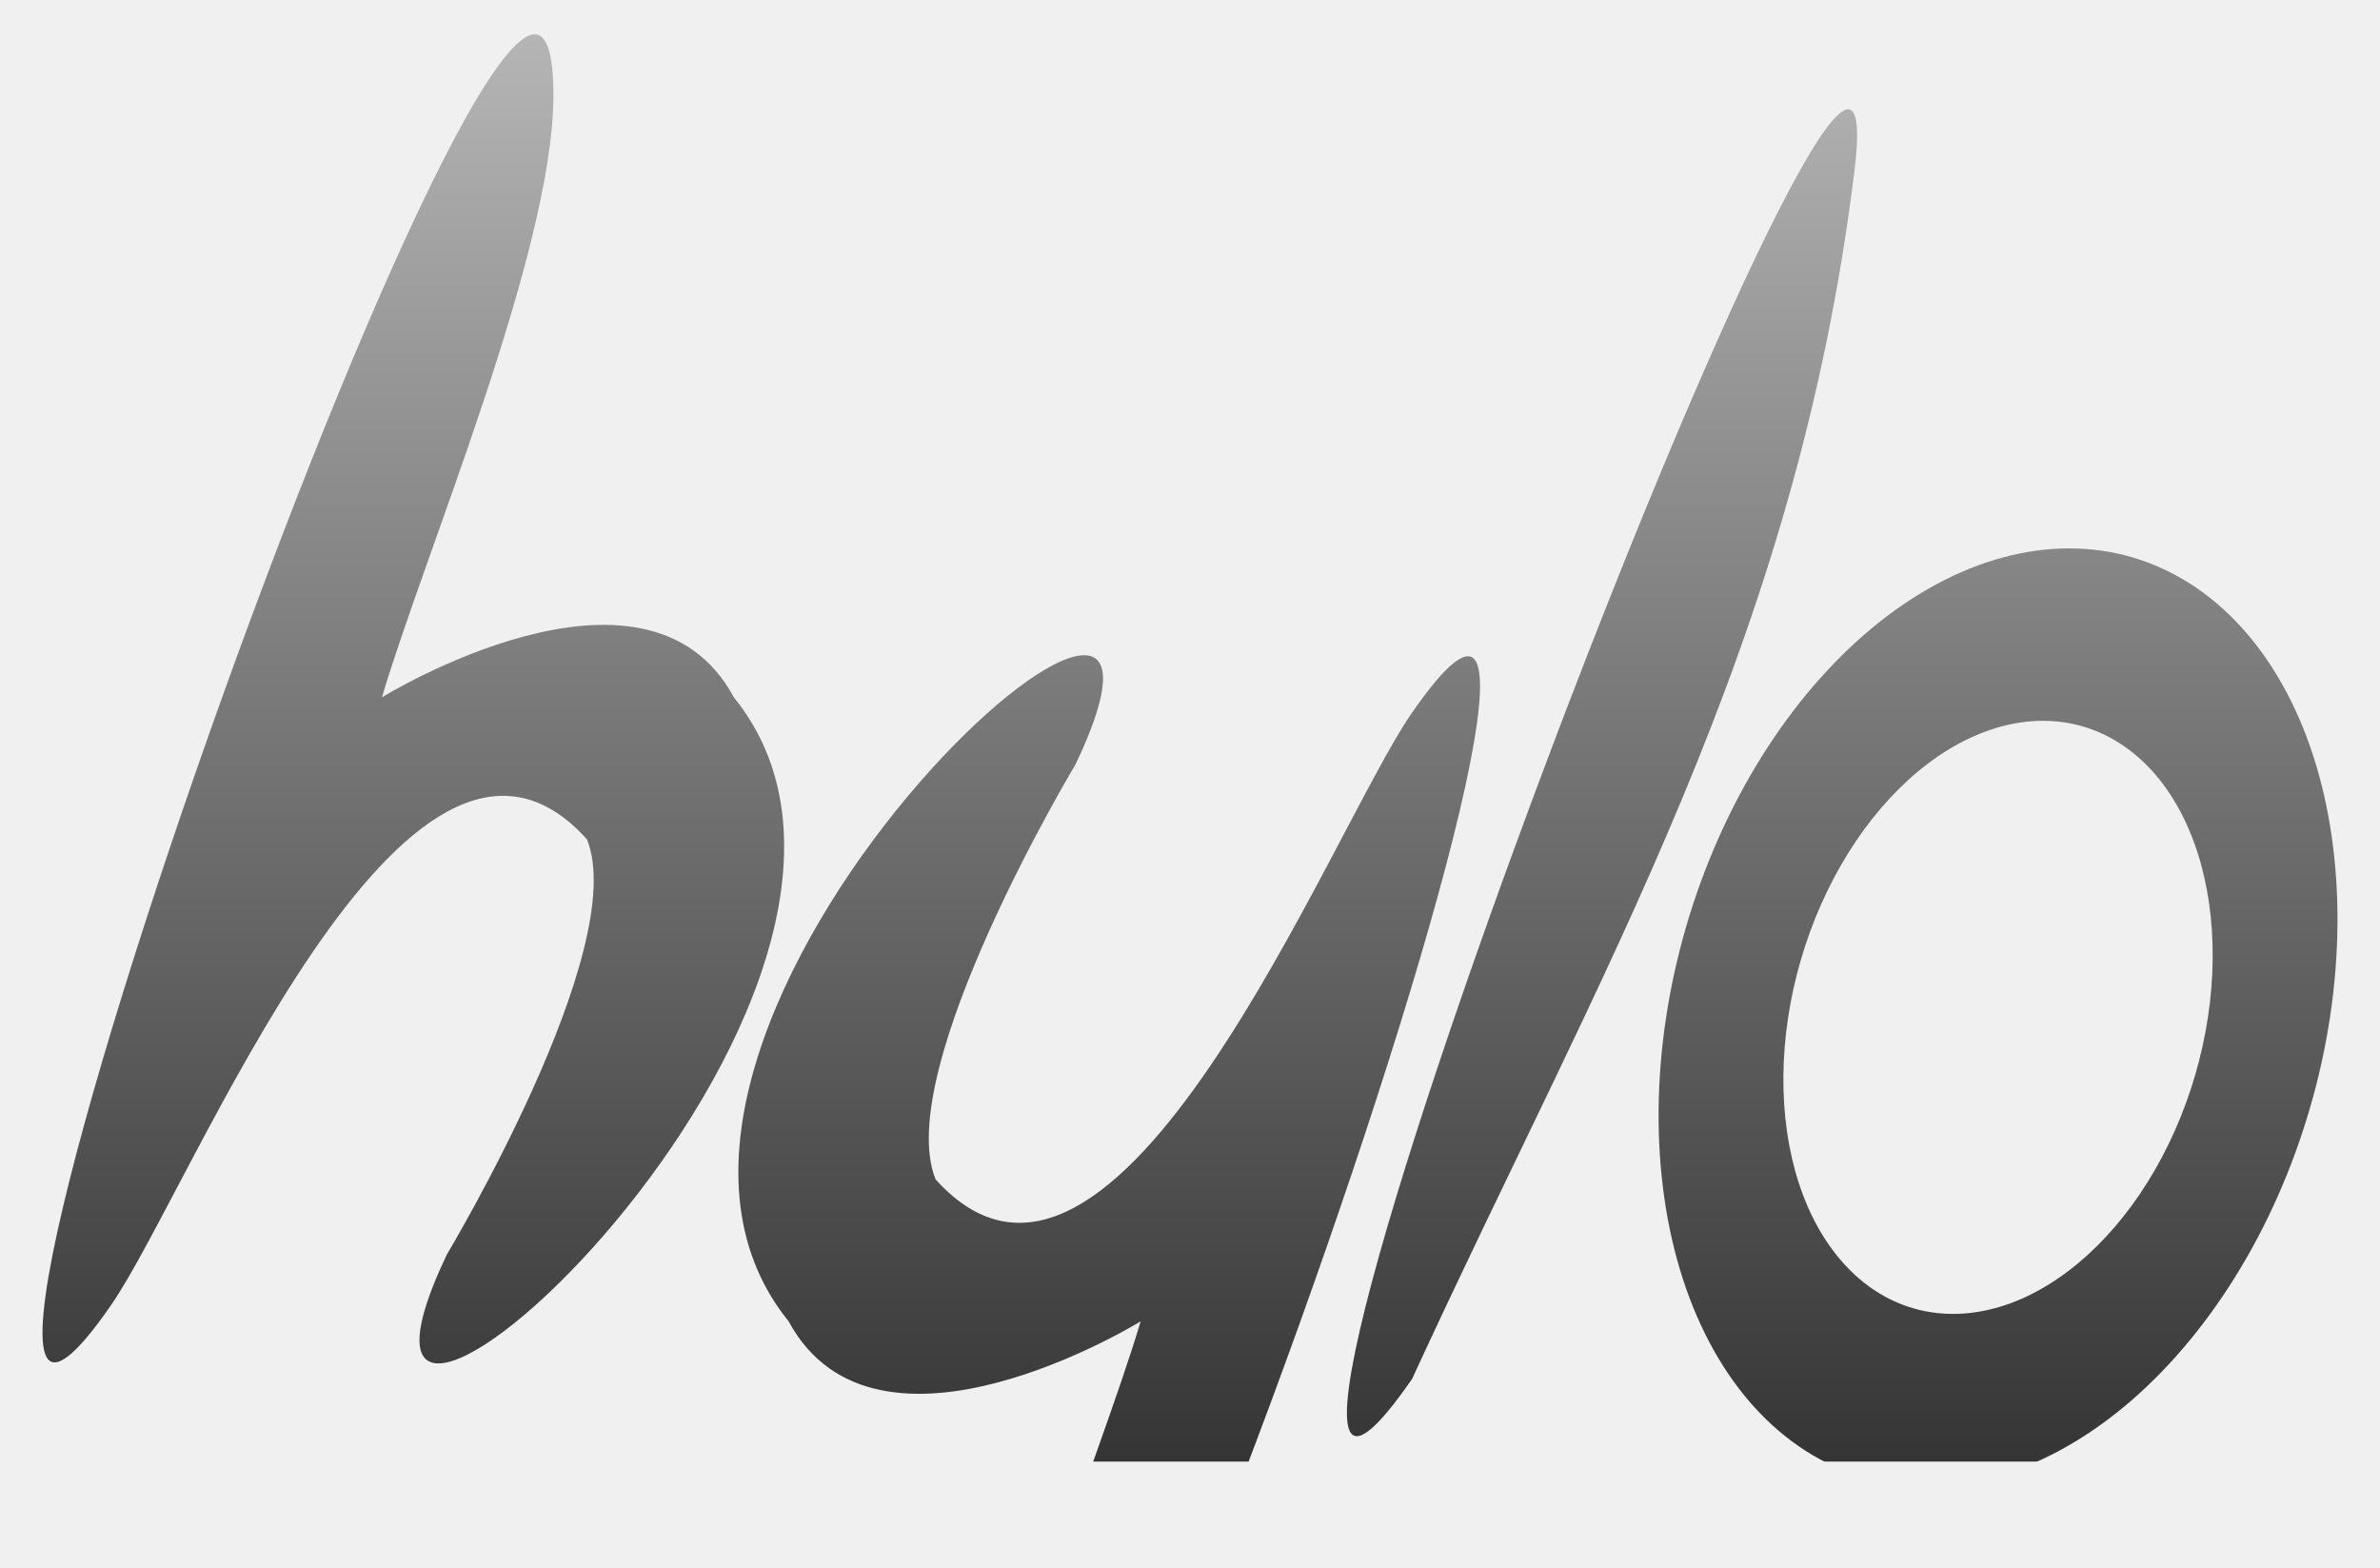
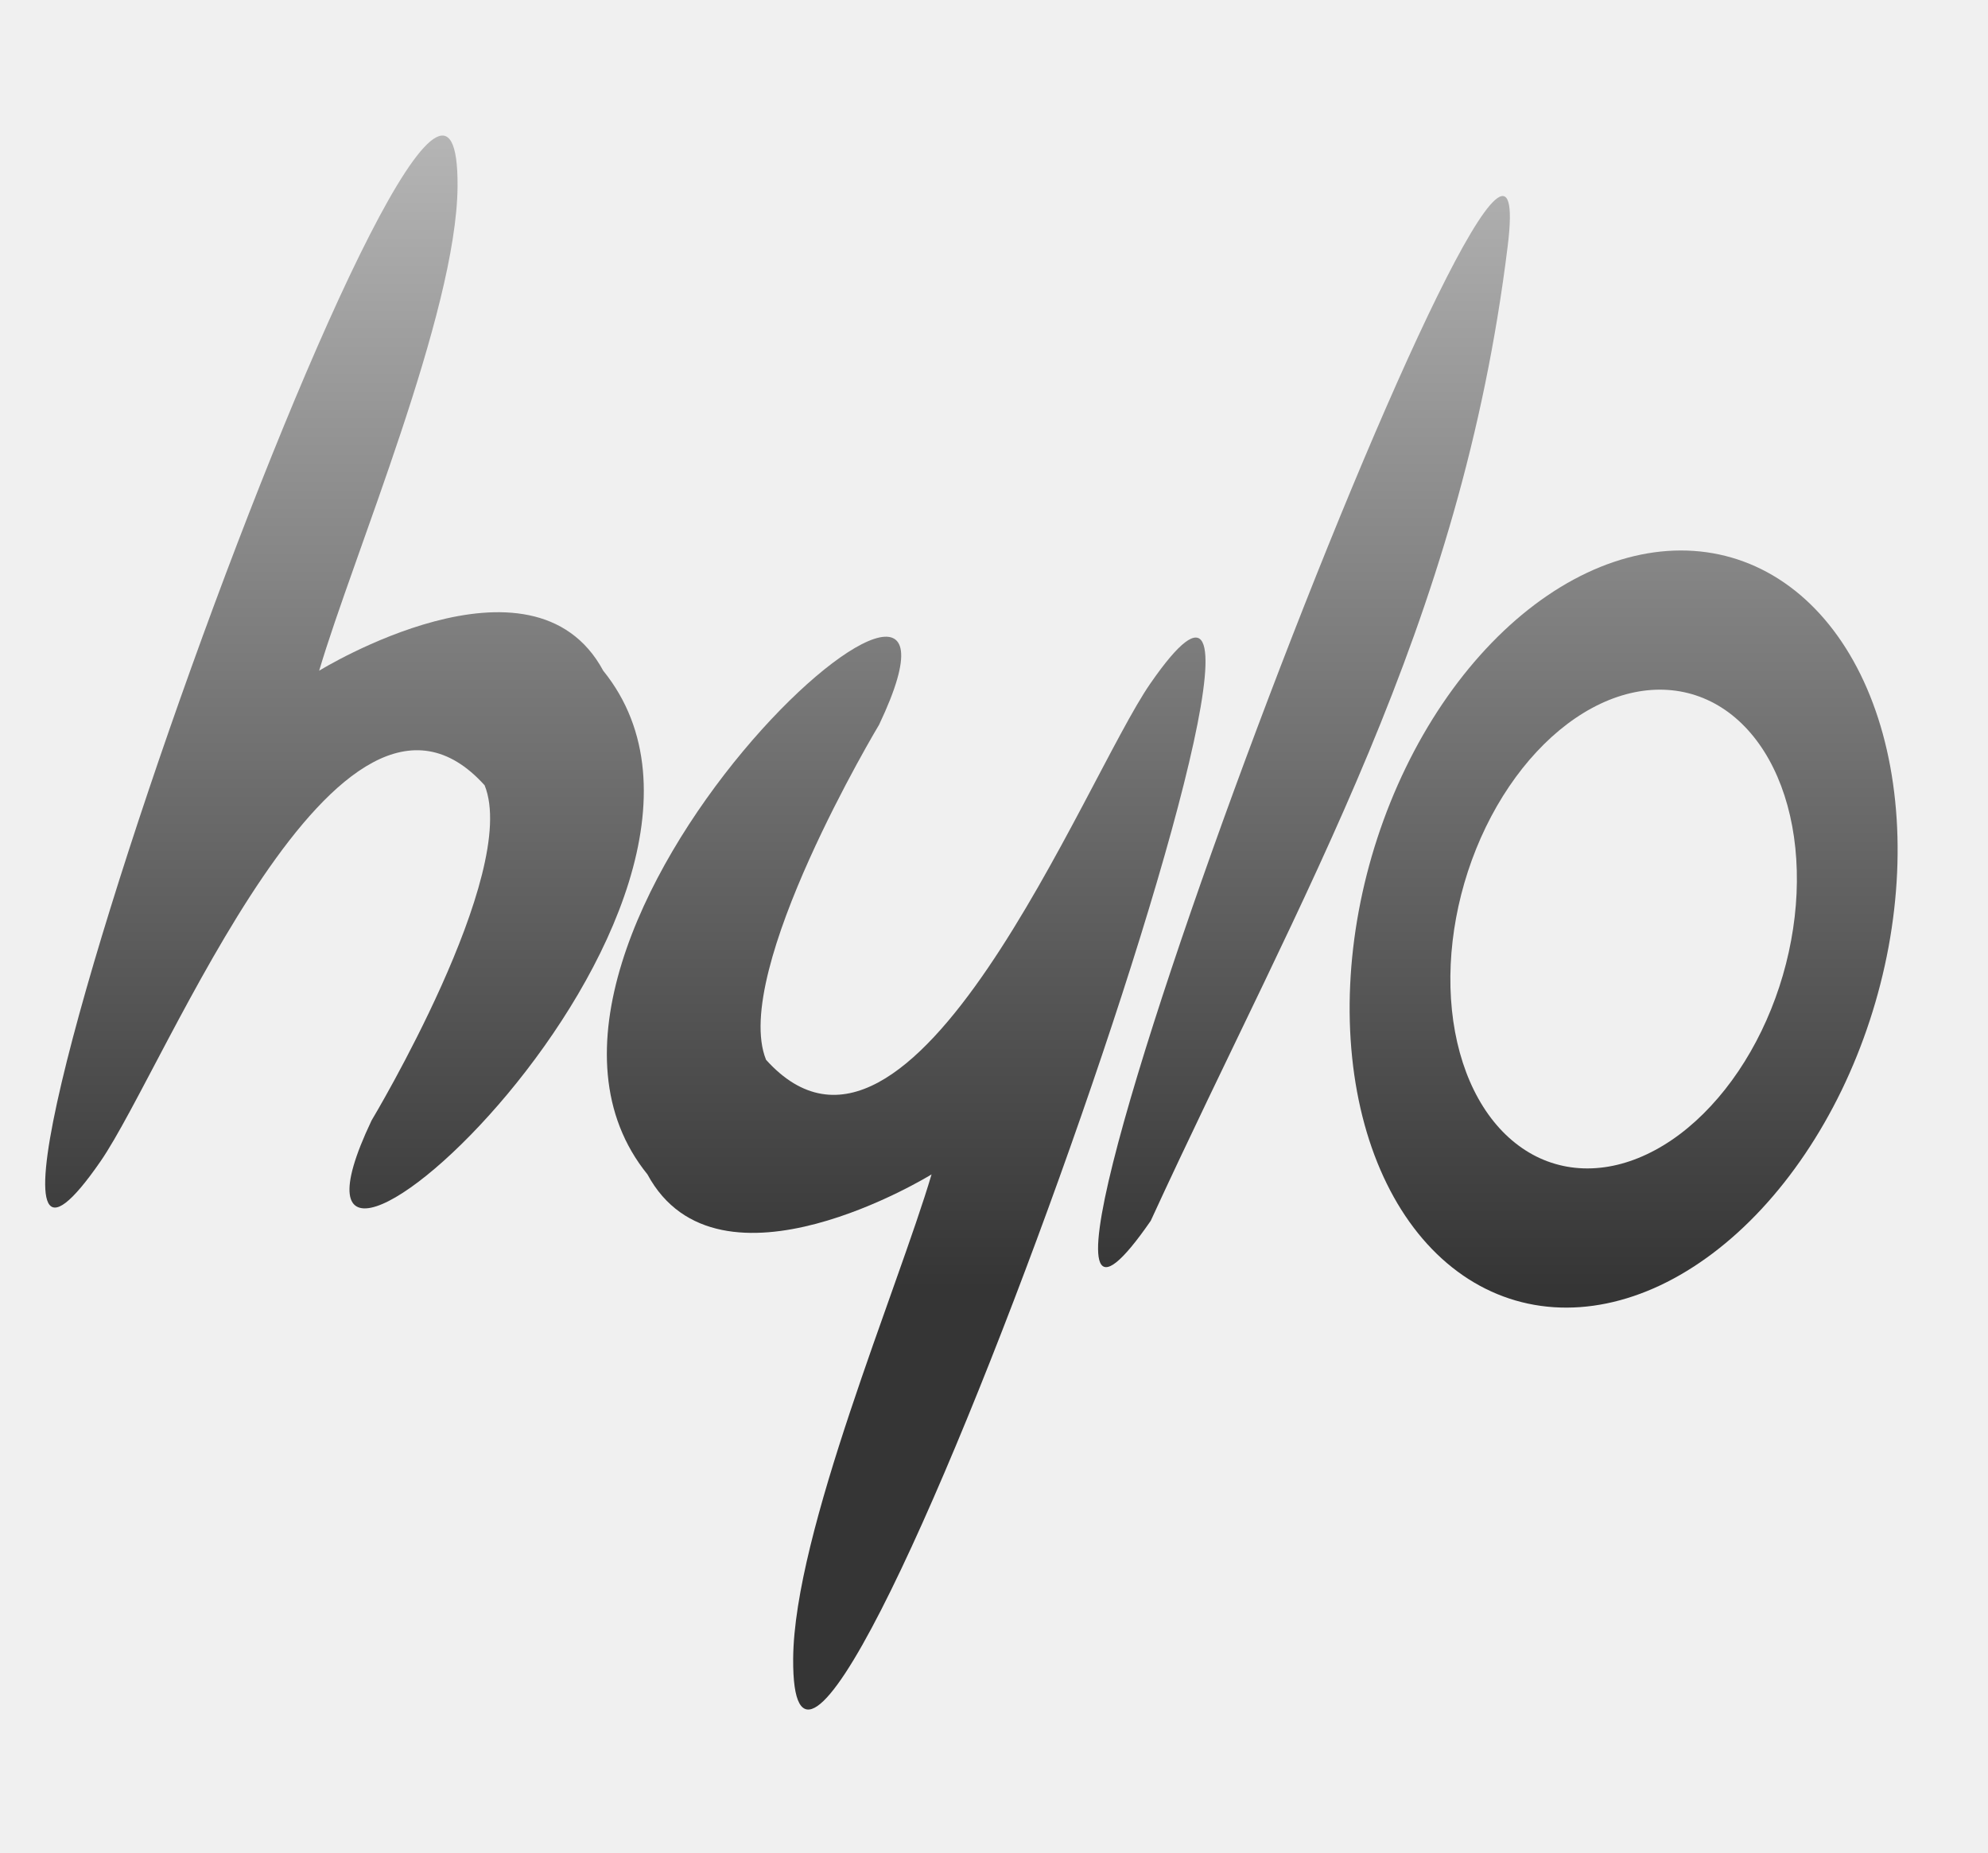
- <svg xmlns="http://www.w3.org/2000/svg" width="41" height="27" viewBox="0 0 41 28" fill="none">
-   <mask id="mask0_428_2644" style="mask-type:alpha" maskUnits="userSpaceOnUse" x="0" y="0" width="41" height="36">
-     <path d="M9.127 1.739C9.182 -6.215 -4 30.876 1.225 23.315C2.685 21.203 6.509 11.425 9.726 14.993C10.512 16.935 7.224 22.41 7.224 22.41C4.166 28.841 16.612 17.721 12.351 12.457C10.78 9.545 6.064 12.457 6.064 12.457C6.811 9.93 9.108 4.535 9.127 1.739Z" fill="white" />
-     <path d="M32.37 3.056C33.339 -4.808 19.243 32.193 24.469 24.631C27.837 17.305 31.33 11.51 32.37 3.056Z" fill="white" />
-     <path d="M16.555 34.323C16.5 42.277 29.682 5.186 24.456 12.747C22.996 14.86 19.172 24.637 15.955 21.069C15.169 19.127 18.457 13.652 18.457 13.652C21.515 7.221 9.069 18.341 13.33 23.605C14.902 26.517 19.618 23.605 19.618 23.605C18.87 26.133 16.574 31.527 16.555 34.323Z" fill="white" />
-     <path d="M38.611 10.595C37.331 9.648 35.717 9.539 34.123 10.292C32.529 11.044 31.086 12.596 30.112 14.606C29.137 16.616 28.71 18.92 28.926 21.011C29.141 23.102 29.981 24.808 31.26 25.754C31.894 26.223 32.616 26.491 33.386 26.543C34.156 26.595 34.959 26.43 35.748 26.058C36.537 25.685 37.298 25.113 37.986 24.372C38.674 23.632 39.277 22.739 39.76 21.743C40.242 20.748 40.595 19.67 40.799 18.571C41.002 17.472 41.052 16.374 40.945 15.338C40.839 14.303 40.578 13.351 40.177 12.537C39.776 11.724 39.244 11.064 38.611 10.595ZM37.26 13.382C37.66 13.678 37.997 14.095 38.25 14.61C38.503 15.125 38.669 15.726 38.736 16.381C38.803 17.036 38.772 17.73 38.643 18.425C38.515 19.12 38.291 19.802 37.986 20.431C37.681 21.061 37.3 21.626 36.864 22.094C36.429 22.562 35.948 22.924 35.449 23.16C34.95 23.395 34.443 23.499 33.956 23.466C33.469 23.433 33.012 23.264 32.612 22.968C31.803 22.369 31.271 21.29 31.135 19.968C30.999 18.646 31.269 17.189 31.885 15.918C32.502 14.647 33.414 13.665 34.422 13.19C35.43 12.714 36.45 12.783 37.26 13.382Z" fill="white" />
+ <svg xmlns="http://www.w3.org/2000/svg" width="44" height="41" viewBox="0 0 44 41" fill="none">
+   <mask id="mask0_952_2484" style="mask-type:alpha" maskUnits="userSpaceOnUse" x="1" y="3" width="41" height="35">
+     <path d="M10.127 4.125C10.182 -3.829 -3 33.262 2.225 25.701C3.685 23.588 7.509 13.811 10.726 17.379C11.512 19.321 8.224 24.796 8.224 24.796C5.166 31.227 17.612 20.106 13.351 14.843C11.78 11.931 7.064 14.843 7.064 14.843C7.811 12.315 10.108 6.921 10.127 4.125Z" fill="white" />
+     <path d="M33.37 5.442C34.339 -2.423 20.243 34.579 25.469 27.017C28.837 19.691 32.33 13.895 33.37 5.442Z" fill="white" />
+     <path d="M17.555 36.708C17.5 44.663 30.682 7.571 25.456 15.133C23.996 17.245 20.172 27.023 16.955 23.454C16.169 21.513 19.457 16.038 19.457 16.038C22.515 9.606 10.069 20.727 14.33 25.99C15.902 28.903 20.618 25.99 20.618 25.99C19.87 28.518 17.574 33.912 17.555 36.708Z" fill="white" />
+     <path d="M39.611 12.981C38.331 12.034 36.717 11.925 35.123 12.677C33.529 13.43 32.086 14.982 31.112 16.992C30.137 19.002 29.71 21.306 29.926 23.397C30.141 25.487 30.981 27.194 32.26 28.14C32.894 28.609 33.616 28.877 34.386 28.929C35.156 28.981 35.959 28.816 36.748 28.444C37.537 28.071 38.298 27.498 38.986 26.758C39.674 26.018 40.277 25.124 40.76 24.129C41.242 23.134 41.595 22.056 41.799 20.957C42.002 19.858 42.052 18.759 41.945 17.724C41.839 16.689 41.578 15.737 41.177 14.923C40.776 14.109 40.244 13.449 39.611 12.981ZM38.26 15.767C38.66 16.064 38.997 16.481 39.25 16.996C39.503 17.51 39.669 18.112 39.736 18.767C39.803 19.422 39.772 20.116 39.643 20.811C39.515 21.506 39.291 22.188 38.986 22.817C38.681 23.446 38.3 24.011 37.864 24.479C37.429 24.948 36.948 25.31 36.449 25.545C35.95 25.781 35.443 25.885 34.956 25.852C34.469 25.819 34.012 25.65 33.612 25.353C32.803 24.755 32.272 23.676 32.135 22.354C31.999 21.032 32.269 19.575 32.885 18.304C33.502 17.033 34.414 16.051 35.422 15.575C36.43 15.1 37.45 15.169 38.26 15.767Z" fill="white" />
  </mask>
-   <g mask="url(#mask0_428_2644)">
-     <rect x="-3.203" y="-6.562" width="45.484" height="32.672" fill="url(#paint0_linear_428_2644)" />
+   <g mask="url(#mask0_952_2484)">
+     <path d="M0 -4L43 -4V42H17L0 42V-4Z" fill="url(#paint0_linear_952_2484)" />
  </g>
  <defs>
-     <linearGradient id="paint0_linear_428_2644" x1="19.539" y1="-6.562" x2="19.539" y2="26.109" gradientUnits="userSpaceOnUse">
+     <linearGradient id="paint0_linear_952_2484" x1="20.539" y1="-4.177" x2="20.539" y2="28.495" gradientUnits="userSpaceOnUse">
      <stop stop-color="#D9D9D9" />
      <stop offset="1" stop-color="#353535" />
    </linearGradient>
  </defs>
</svg>
